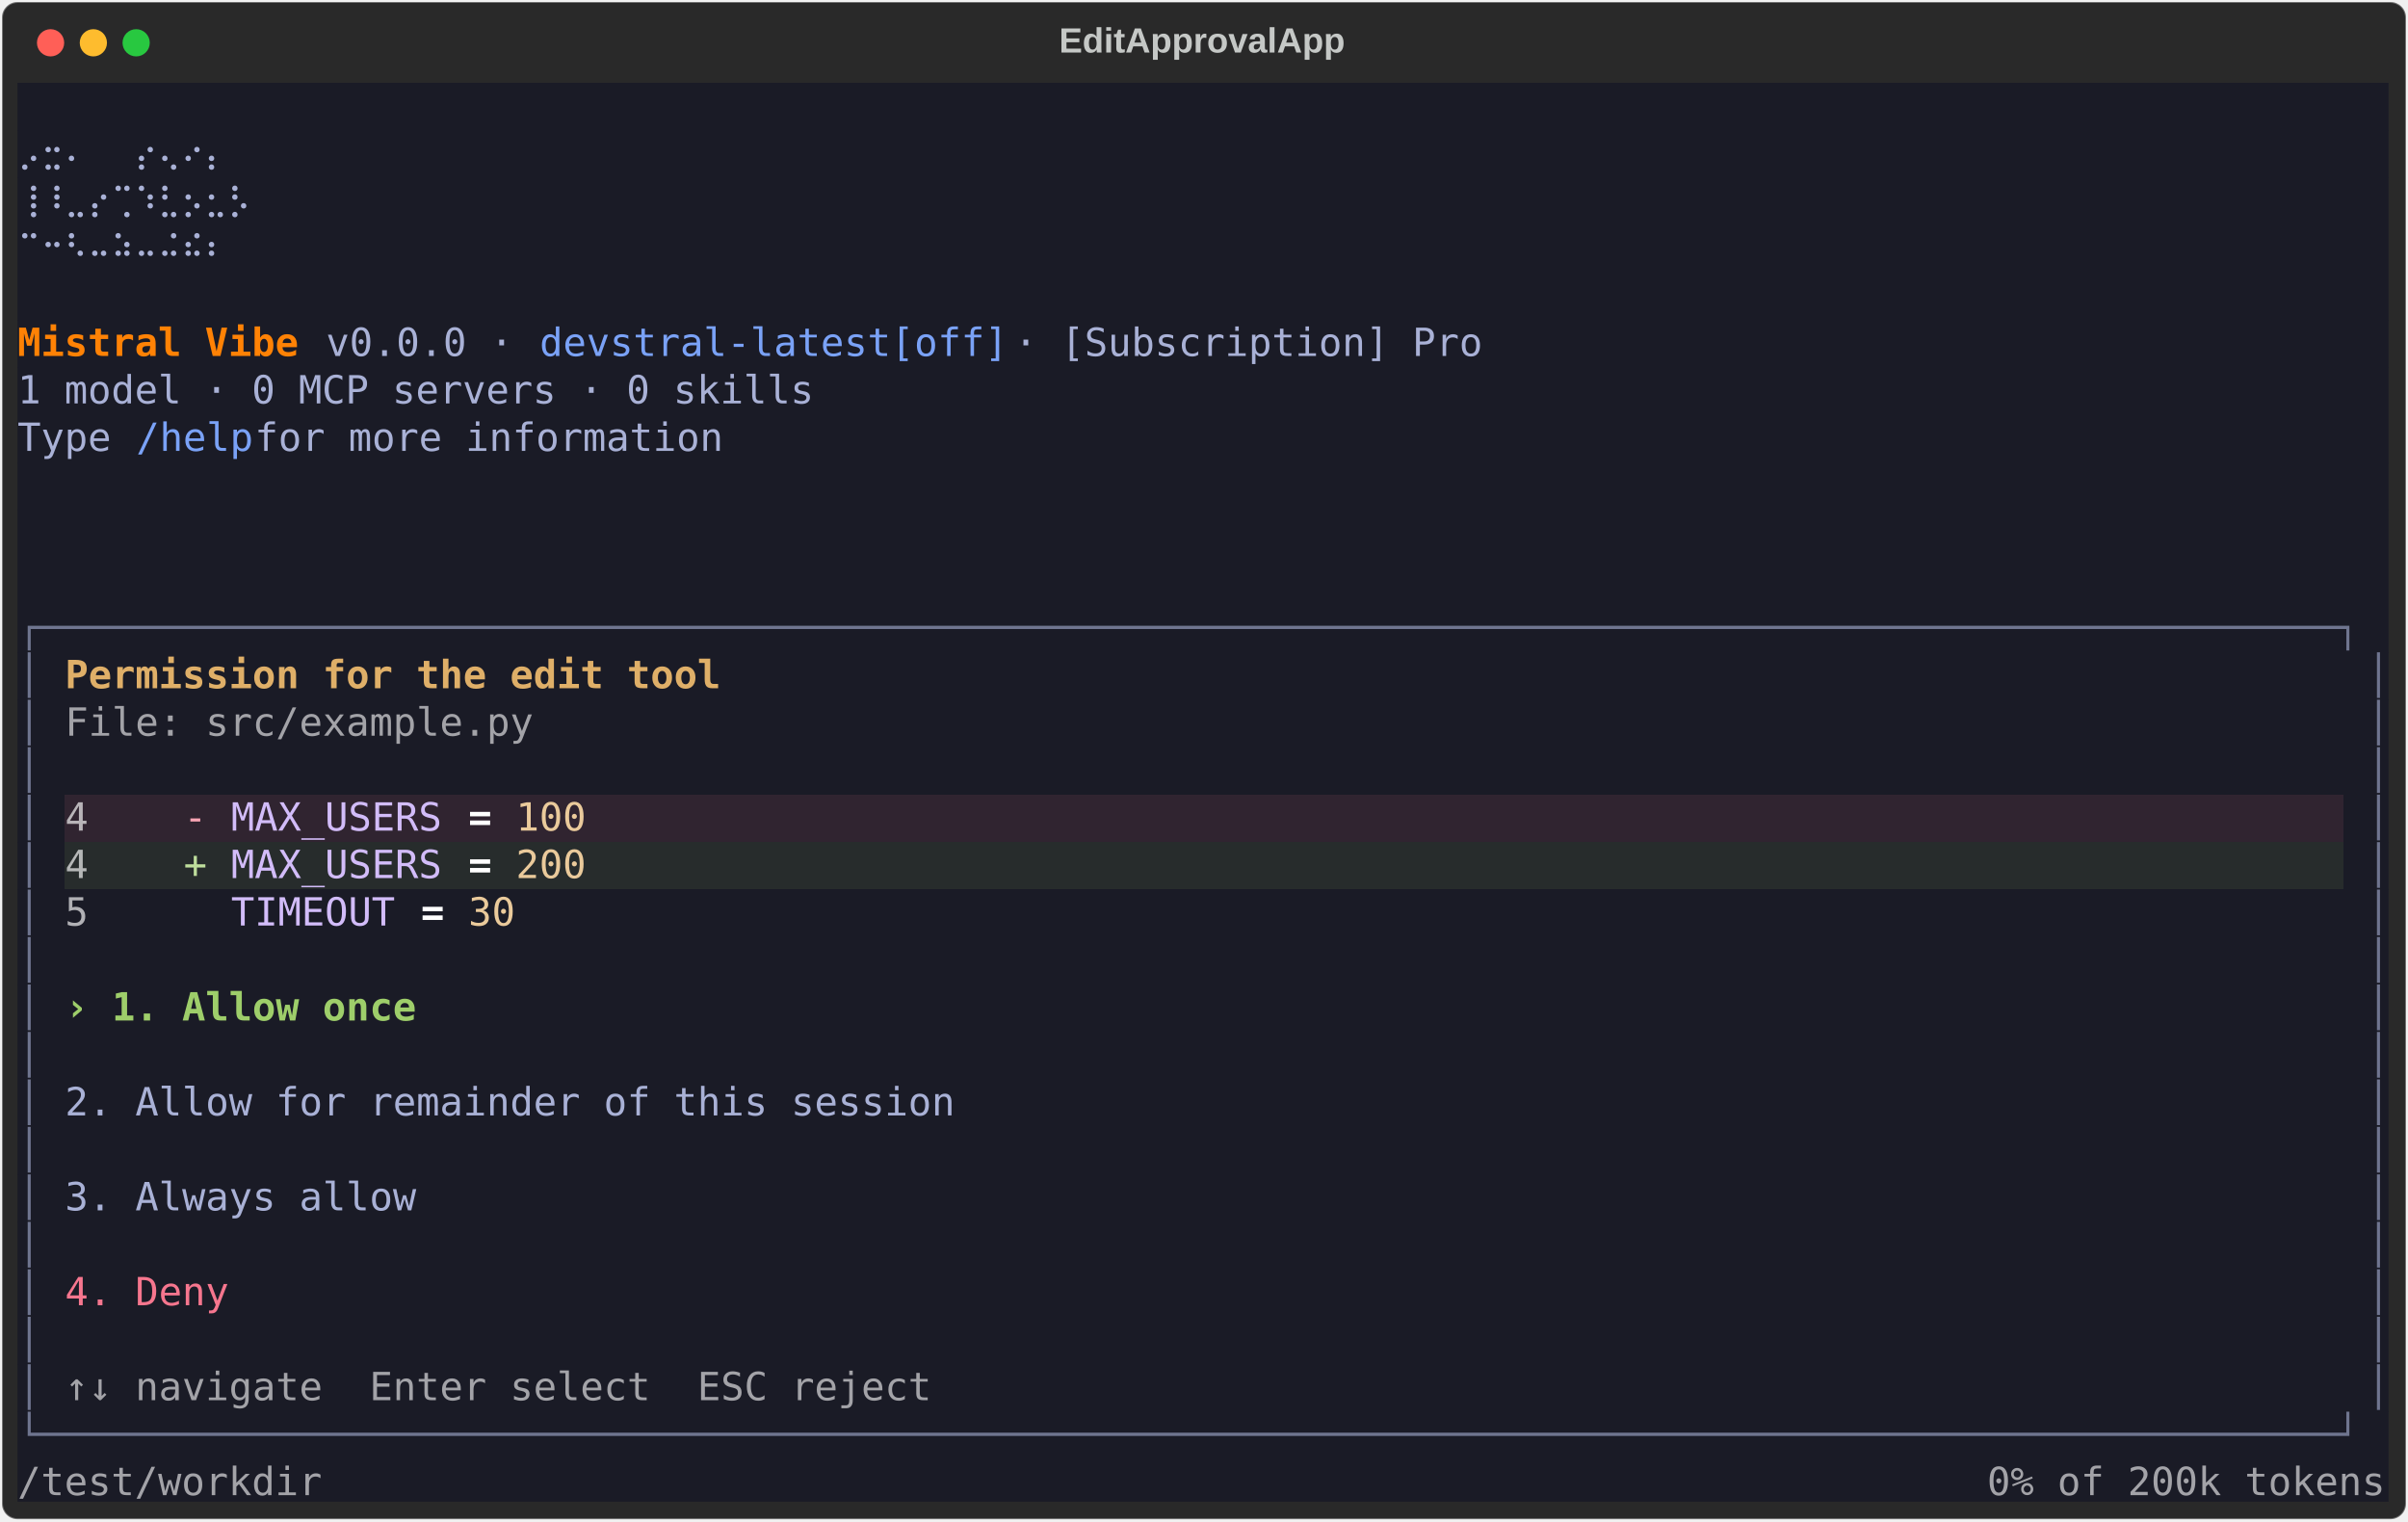
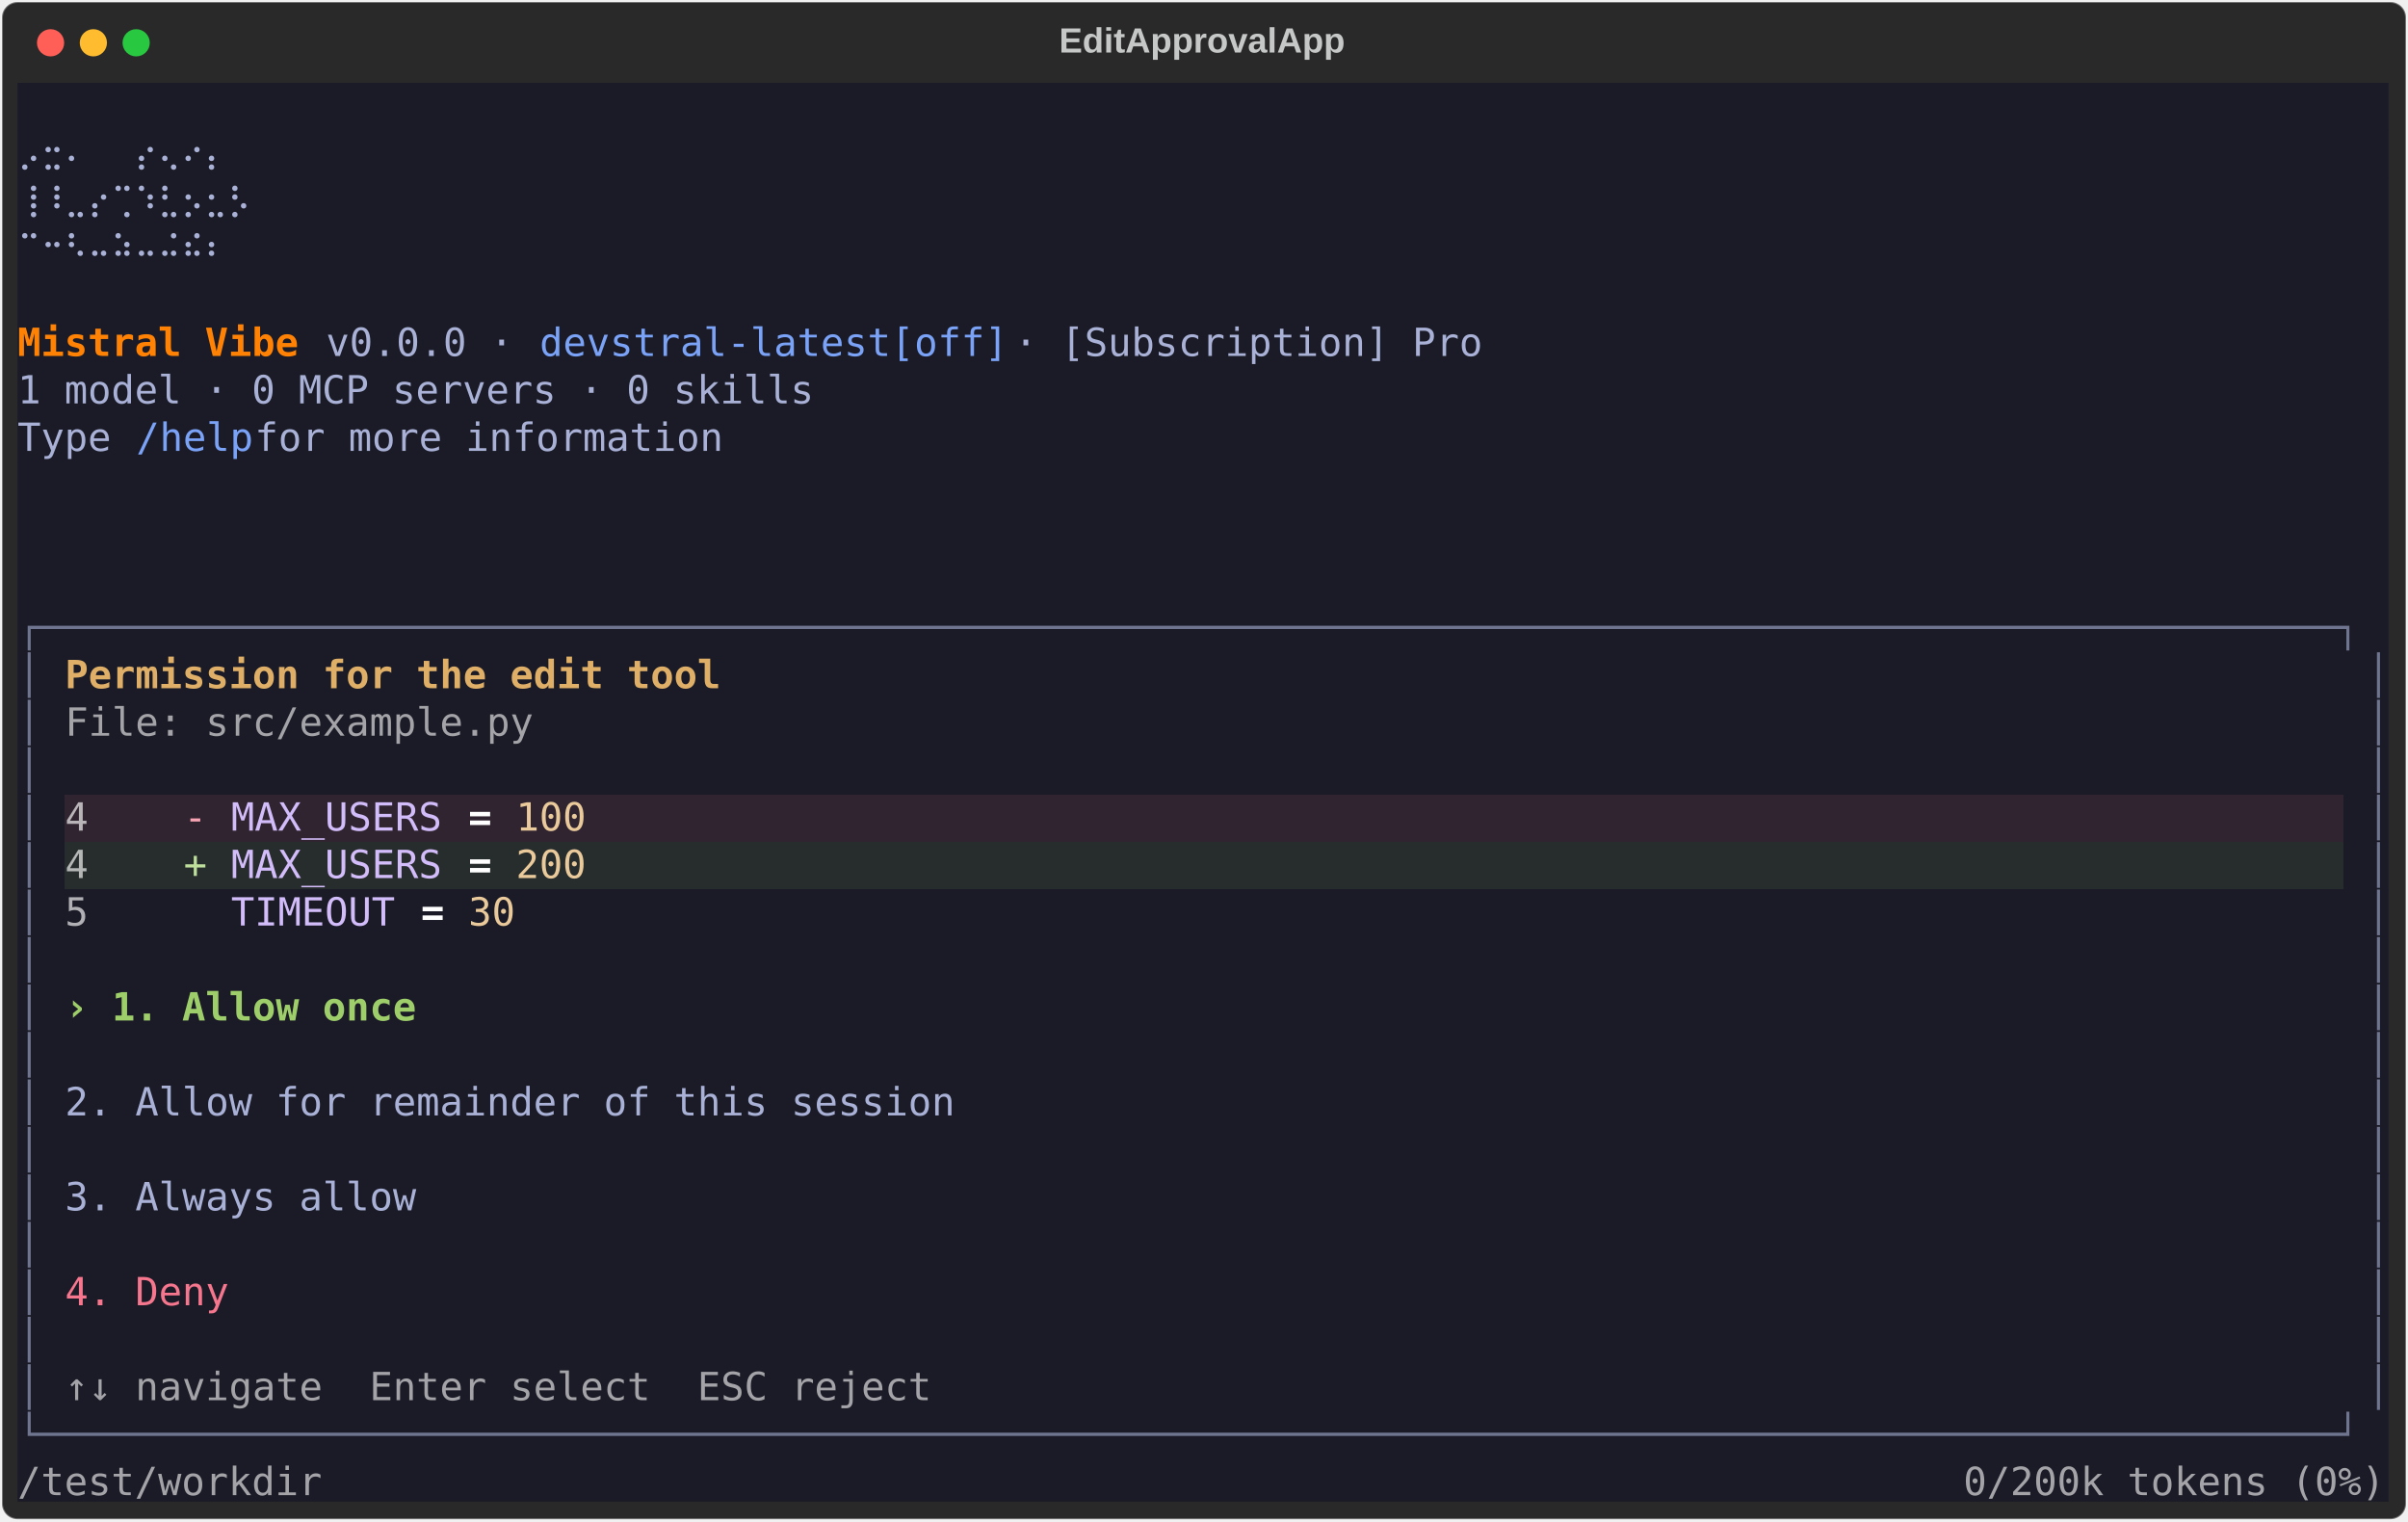
<svg xmlns="http://www.w3.org/2000/svg" class="rich-terminal" viewBox="0 0 1238 782.0">
  <style>

    @font-face {
        font-family: "Fira Code";
        src: local("FiraCode-Regular"),
                url("https://cdnjs.cloudflare.com/ajax/libs/firacode/6.2.0/woff2/FiraCode-Regular.woff2") format("woff2"),
                url("https://cdnjs.cloudflare.com/ajax/libs/firacode/6.2.0/woff/FiraCode-Regular.woff") format("woff");
        font-style: normal;
        font-weight: 400;
    }
    @font-face {
        font-family: "Fira Code";
        src: local("FiraCode-Bold"),
                url("https://cdnjs.cloudflare.com/ajax/libs/firacode/6.2.0/woff2/FiraCode-Bold.woff2") format("woff2"),
                url("https://cdnjs.cloudflare.com/ajax/libs/firacode/6.2.0/woff/FiraCode-Bold.woff") format("woff");
        font-style: bold;
        font-weight: 700;
    }

    .terminal-matrix {
        font-family: Fira Code, monospace;
        font-size: 20px;
        line-height: 24.4px;
        font-variant-east-asian: full-width;
    }

    .terminal-title {
        font-size: 18px;
        font-weight: bold;
        font-family: arial;
    }

    .terminal-r1 { fill: #c5c8c6 }
.terminal-r2 { fill: #a9b1d6 }
.terminal-r3 { fill: #ff8205;font-weight: bold }
.terminal-r4 { fill: #1a1b26 }
.terminal-r5 { fill: #7aa2f7 }
.terminal-r6 { fill: #6f758f }
.terminal-r7 { fill: #dfaf68;font-weight: bold }
.terminal-r8 { fill: #a3a3a8 }
.terminal-r9 { fill: #b8b4b8 }
.terminal-r10 { fill: #f9a4b4 }
.terminal-r11 { fill: #d2bcf9 }
.terminal-r12 { fill: #ffffff }
.terminal-r13 { fill: #ffffff;font-weight: bold }
.terminal-r14 { fill: #eaca9b }
.terminal-r15 { fill: #b5b7b7 }
.terminal-r16 { fill: #bede9c }
.terminal-r17 { fill: #b1b1b5 }
.terminal-r18 { fill: #9ece6a;font-weight: bold }
.terminal-r19 { fill: #f6768e }
    </style>
  <defs>
    <clipPath id="terminal-clip-terminal">
      <rect x="0" y="0" width="1219.0" height="731.0" />
    </clipPath>
    <clipPath id="terminal-line-0">
      <rect x="0" y="1.5" width="1220" height="24.65" />
    </clipPath>
    <clipPath id="terminal-line-1">
      <rect x="0" y="25.9" width="1220" height="24.65" />
    </clipPath>
    <clipPath id="terminal-line-2">
      <rect x="0" y="50.3" width="1220" height="24.65" />
    </clipPath>
    <clipPath id="terminal-line-3">
      <rect x="0" y="74.7" width="1220" height="24.65" />
    </clipPath>
    <clipPath id="terminal-line-4">
      <rect x="0" y="99.1" width="1220" height="24.65" />
    </clipPath>
    <clipPath id="terminal-line-5">
      <rect x="0" y="123.5" width="1220" height="24.65" />
    </clipPath>
    <clipPath id="terminal-line-6">
      <rect x="0" y="147.9" width="1220" height="24.65" />
    </clipPath>
    <clipPath id="terminal-line-7">
      <rect x="0" y="172.3" width="1220" height="24.65" />
    </clipPath>
    <clipPath id="terminal-line-8">
      <rect x="0" y="196.7" width="1220" height="24.65" />
    </clipPath>
    <clipPath id="terminal-line-9">
      <rect x="0" y="221.1" width="1220" height="24.65" />
    </clipPath>
    <clipPath id="terminal-line-10">
      <rect x="0" y="245.5" width="1220" height="24.65" />
    </clipPath>
    <clipPath id="terminal-line-11">
      <rect x="0" y="269.9" width="1220" height="24.65" />
    </clipPath>
    <clipPath id="terminal-line-12">
      <rect x="0" y="294.3" width="1220" height="24.65" />
    </clipPath>
    <clipPath id="terminal-line-13">
      <rect x="0" y="318.7" width="1220" height="24.65" />
    </clipPath>
    <clipPath id="terminal-line-14">
      <rect x="0" y="343.1" width="1220" height="24.65" />
    </clipPath>
    <clipPath id="terminal-line-15">
      <rect x="0" y="367.5" width="1220" height="24.65" />
    </clipPath>
    <clipPath id="terminal-line-16">
      <rect x="0" y="391.9" width="1220" height="24.65" />
    </clipPath>
    <clipPath id="terminal-line-17">
      <rect x="0" y="416.3" width="1220" height="24.65" />
    </clipPath>
    <clipPath id="terminal-line-18">
      <rect x="0" y="440.7" width="1220" height="24.65" />
    </clipPath>
    <clipPath id="terminal-line-19">
      <rect x="0" y="465.1" width="1220" height="24.65" />
    </clipPath>
    <clipPath id="terminal-line-20">
      <rect x="0" y="489.5" width="1220" height="24.65" />
    </clipPath>
    <clipPath id="terminal-line-21">
      <rect x="0" y="513.9" width="1220" height="24.65" />
    </clipPath>
    <clipPath id="terminal-line-22">
      <rect x="0" y="538.3" width="1220" height="24.65" />
    </clipPath>
    <clipPath id="terminal-line-23">
      <rect x="0" y="562.7" width="1220" height="24.65" />
    </clipPath>
    <clipPath id="terminal-line-24">
      <rect x="0" y="587.1" width="1220" height="24.65" />
    </clipPath>
    <clipPath id="terminal-line-25">
      <rect x="0" y="611.5" width="1220" height="24.65" />
    </clipPath>
    <clipPath id="terminal-line-26">
      <rect x="0" y="635.9" width="1220" height="24.65" />
    </clipPath>
    <clipPath id="terminal-line-27">
      <rect x="0" y="660.3" width="1220" height="24.65" />
    </clipPath>
    <clipPath id="terminal-line-28">
      <rect x="0" y="684.7" width="1220" height="24.65" />
    </clipPath>
  </defs>
  <rect fill="#292929" stroke="rgba(255,255,255,0.35)" stroke-width="1" x="1" y="1" width="1236" height="780" rx="8" />
  <text class="terminal-title" fill="#c5c8c6" text-anchor="middle" x="618" y="27">EditApprovalApp</text>
  <g transform="translate(26,22)">
    <circle cx="0" cy="0" r="7" fill="#ff5f57" />
    <circle cx="22" cy="0" r="7" fill="#febc2e" />
    <circle cx="44" cy="0" r="7" fill="#28c840" />
  </g>
  <g transform="translate(9, 41)" clip-path="url(#terminal-clip-terminal)">
    <rect fill="#1a1b26" x="0" y="1.5" width="1220" height="24.65" shape-rendering="crispEdges" />
    <rect fill="#1a1b26" x="0" y="25.9" width="134.2" height="24.65" shape-rendering="crispEdges" />
    <rect fill="#1a1b26" x="134.2" y="25.9" width="646.6" height="24.65" shape-rendering="crispEdges" />
    <rect fill="#1a1b26" x="780.8" y="25.9" width="439.2" height="24.65" shape-rendering="crispEdges" />
    <rect fill="#1a1b26" x="0" y="50.3" width="134.2" height="24.65" shape-rendering="crispEdges" />
    <rect fill="#1a1b26" x="134.2" y="50.3" width="646.6" height="24.65" shape-rendering="crispEdges" />
    <rect fill="#1a1b26" x="780.8" y="50.3" width="439.2" height="24.65" shape-rendering="crispEdges" />
    <rect fill="#1a1b26" x="0" y="74.7" width="134.2" height="24.65" shape-rendering="crispEdges" />
    <rect fill="#1a1b26" x="134.2" y="74.7" width="646.6" height="24.65" shape-rendering="crispEdges" />
    <rect fill="#1a1b26" x="780.8" y="74.7" width="439.2" height="24.65" shape-rendering="crispEdges" />
    <rect fill="#1a1b26" x="0" y="99.1" width="780.8" height="24.65" shape-rendering="crispEdges" />
    <rect fill="#1a1b26" x="780.8" y="99.1" width="439.2" height="24.65" shape-rendering="crispEdges" />
    <rect fill="#1a1b26" x="0" y="123.5" width="146.4" height="24.65" shape-rendering="crispEdges" />
    <rect fill="#1a1b26" x="146.4" y="123.5" width="12.2" height="24.65" shape-rendering="crispEdges" />
    <rect fill="#1a1b26" x="158.6" y="123.5" width="109.8" height="24.65" shape-rendering="crispEdges" />
    <rect fill="#1a1b26" x="268.4" y="123.5" width="244" height="24.65" shape-rendering="crispEdges" />
    <rect fill="#1a1b26" x="512.4" y="123.5" width="256.2" height="24.65" shape-rendering="crispEdges" />
    <rect fill="#1a1b26" x="768.6" y="123.5" width="12.2" height="24.65" shape-rendering="crispEdges" />
    <rect fill="#1a1b26" x="780.8" y="123.5" width="439.2" height="24.65" shape-rendering="crispEdges" />
    <rect fill="#1a1b26" x="0" y="147.9" width="414.8" height="24.65" shape-rendering="crispEdges" />
    <rect fill="#1a1b26" x="414.8" y="147.9" width="366" height="24.65" shape-rendering="crispEdges" />
    <rect fill="#1a1b26" x="780.8" y="147.9" width="439.2" height="24.65" shape-rendering="crispEdges" />
    <rect fill="#1a1b26" x="0" y="172.3" width="61" height="24.65" shape-rendering="crispEdges" />
    <rect fill="#1a1b26" x="61" y="172.3" width="61" height="24.65" shape-rendering="crispEdges" />
    <rect fill="#1a1b26" x="122" y="172.3" width="256.2" height="24.65" shape-rendering="crispEdges" />
    <rect fill="#1a1b26" x="378.2" y="172.3" width="402.6" height="24.65" shape-rendering="crispEdges" />
    <rect fill="#1a1b26" x="780.8" y="172.3" width="439.2" height="24.65" shape-rendering="crispEdges" />
    <rect fill="#1a1b26" x="0" y="196.7" width="1220" height="24.65" shape-rendering="crispEdges" />
    <rect fill="#1a1b26" x="0" y="221.1" width="1220" height="24.65" shape-rendering="crispEdges" />
    <rect fill="#1a1b26" x="0" y="245.5" width="0" height="24.65" shape-rendering="crispEdges" />
    <rect fill="#1a1b26" x="0" y="245.5" width="1220" height="24.65" shape-rendering="crispEdges" />
    <rect fill="#1a1b26" x="0" y="269.9" width="1220" height="24.65" shape-rendering="crispEdges" />
    <rect fill="#1a1b26" x="0" y="294.3" width="12.2" height="24.65" shape-rendering="crispEdges" />
    <rect fill="#1a1b26" x="12.2" y="294.3" width="12.2" height="24.65" shape-rendering="crispEdges" />
    <rect fill="#1a1b26" x="24.4" y="294.3" width="341.6" height="24.65" shape-rendering="crispEdges" />
    <rect fill="#1a1b26" x="366" y="294.3" width="841.8" height="24.65" shape-rendering="crispEdges" />
    <rect fill="#1a1b26" x="1207.8" y="294.3" width="12.2" height="24.65" shape-rendering="crispEdges" />
    <rect fill="#1a1b26" x="0" y="318.7" width="12.2" height="24.65" shape-rendering="crispEdges" />
    <rect fill="#1a1b26" x="12.2" y="318.7" width="12.2" height="24.65" shape-rendering="crispEdges" />
    <rect fill="#1a1b26" x="24.4" y="318.7" width="244" height="24.65" shape-rendering="crispEdges" />
    <rect fill="#1a1b26" x="268.4" y="318.7" width="939.4" height="24.65" shape-rendering="crispEdges" />
    <rect fill="#1a1b26" x="1207.8" y="318.7" width="12.2" height="24.65" shape-rendering="crispEdges" />
    <rect fill="#1a1b26" x="0" y="343.1" width="12.2" height="24.65" shape-rendering="crispEdges" />
    <rect fill="#1a1b26" x="12.2" y="343.1" width="12.2" height="24.65" shape-rendering="crispEdges" />
    <rect fill="#1a1b26" x="24.4" y="343.1" width="0" height="24.65" shape-rendering="crispEdges" />
    <rect fill="#1a1b26" x="24.4" y="343.1" width="1183.4" height="24.65" shape-rendering="crispEdges" />
    <rect fill="#1a1b26" x="1207.8" y="343.1" width="12.2" height="24.65" shape-rendering="crispEdges" />
    <rect fill="#1a1b26" x="0" y="367.5" width="12.2" height="24.65" shape-rendering="crispEdges" />
    <rect fill="#1a1b26" x="12.2" y="367.5" width="12.2" height="24.65" shape-rendering="crispEdges" />
    <rect fill="#302430" x="24.4" y="367.5" width="61" height="24.65" shape-rendering="crispEdges" />
    <rect fill="#302430" x="85.4" y="367.5" width="24.4" height="24.65" shape-rendering="crispEdges" />
    <rect fill="#302430" x="109.8" y="367.5" width="109.8" height="24.65" shape-rendering="crispEdges" />
    <rect fill="#302430" x="219.6" y="367.5" width="12.2" height="24.65" shape-rendering="crispEdges" />
    <rect fill="#302430" x="231.8" y="367.5" width="12.2" height="24.65" shape-rendering="crispEdges" />
    <rect fill="#302430" x="244" y="367.5" width="12.2" height="24.65" shape-rendering="crispEdges" />
    <rect fill="#302430" x="256.2" y="367.5" width="36.6" height="24.65" shape-rendering="crispEdges" />
    <rect fill="#302430" x="292.8" y="367.5" width="902.8" height="24.65" shape-rendering="crispEdges" />
    <rect fill="#1a1b26" x="1195.6" y="367.5" width="12.2" height="24.65" shape-rendering="crispEdges" />
    <rect fill="#1a1b26" x="1207.8" y="367.5" width="12.2" height="24.65" shape-rendering="crispEdges" />
    <rect fill="#1a1b26" x="0" y="391.9" width="12.2" height="24.65" shape-rendering="crispEdges" />
    <rect fill="#1a1b26" x="12.2" y="391.9" width="12.2" height="24.65" shape-rendering="crispEdges" />
    <rect fill="#272c2c" x="24.4" y="391.9" width="61" height="24.65" shape-rendering="crispEdges" />
    <rect fill="#272c2c" x="85.4" y="391.9" width="24.4" height="24.65" shape-rendering="crispEdges" />
    <rect fill="#272c2c" x="109.8" y="391.9" width="109.8" height="24.65" shape-rendering="crispEdges" />
    <rect fill="#272c2c" x="219.6" y="391.9" width="12.2" height="24.65" shape-rendering="crispEdges" />
    <rect fill="#272c2c" x="231.8" y="391.9" width="12.2" height="24.65" shape-rendering="crispEdges" />
    <rect fill="#272c2c" x="244" y="391.9" width="12.2" height="24.65" shape-rendering="crispEdges" />
    <rect fill="#272c2c" x="256.2" y="391.9" width="36.6" height="24.65" shape-rendering="crispEdges" />
    <rect fill="#272c2c" x="292.8" y="391.9" width="902.8" height="24.65" shape-rendering="crispEdges" />
    <rect fill="#1a1b26" x="1195.6" y="391.9" width="12.2" height="24.65" shape-rendering="crispEdges" />
    <rect fill="#1a1b26" x="1207.8" y="391.9" width="12.2" height="24.65" shape-rendering="crispEdges" />
    <rect fill="#1a1b26" x="0" y="416.3" width="12.2" height="24.65" shape-rendering="crispEdges" />
    <rect fill="#1a1b26" x="12.2" y="416.3" width="12.2" height="24.65" shape-rendering="crispEdges" />
    <rect fill="#1a1b26" x="24.4" y="416.3" width="61" height="24.65" shape-rendering="crispEdges" />
    <rect fill="#1a1b26" x="85.4" y="416.3" width="24.4" height="24.65" shape-rendering="crispEdges" />
    <rect fill="#1a1b26" x="109.8" y="416.3" width="85.4" height="24.65" shape-rendering="crispEdges" />
    <rect fill="#1a1b26" x="195.2" y="416.3" width="12.2" height="24.65" shape-rendering="crispEdges" />
    <rect fill="#1a1b26" x="207.4" y="416.3" width="12.2" height="24.65" shape-rendering="crispEdges" />
    <rect fill="#1a1b26" x="219.6" y="416.3" width="12.2" height="24.65" shape-rendering="crispEdges" />
    <rect fill="#1a1b26" x="231.8" y="416.3" width="24.4" height="24.65" shape-rendering="crispEdges" />
    <rect fill="#1a1b26" x="256.2" y="416.3" width="951.6" height="24.65" shape-rendering="crispEdges" />
    <rect fill="#1a1b26" x="1207.8" y="416.3" width="12.2" height="24.65" shape-rendering="crispEdges" />
    <rect fill="#1a1b26" x="0" y="440.7" width="12.2" height="24.65" shape-rendering="crispEdges" />
    <rect fill="#1a1b26" x="12.2" y="440.7" width="12.2" height="24.65" shape-rendering="crispEdges" />
    <rect fill="#1a1b26" x="24.4" y="440.7" width="0" height="24.65" shape-rendering="crispEdges" />
    <rect fill="#1a1b26" x="24.4" y="440.7" width="1183.4" height="24.65" shape-rendering="crispEdges" />
    <rect fill="#1a1b26" x="1207.8" y="440.7" width="12.2" height="24.65" shape-rendering="crispEdges" />
    <rect fill="#1a1b26" x="0" y="465.1" width="12.2" height="24.65" shape-rendering="crispEdges" />
    <rect fill="#1a1b26" x="12.2" y="465.1" width="12.2" height="24.65" shape-rendering="crispEdges" />
    <rect fill="#1a1b26" x="24.4" y="465.1" width="183" height="24.65" shape-rendering="crispEdges" />
    <rect fill="#1a1b26" x="207.4" y="465.1" width="1000.4" height="24.65" shape-rendering="crispEdges" />
    <rect fill="#1a1b26" x="1207.8" y="465.1" width="12.2" height="24.65" shape-rendering="crispEdges" />
    <rect fill="#1a1b26" x="0" y="489.5" width="12.2" height="24.65" shape-rendering="crispEdges" />
    <rect fill="#1a1b26" x="12.2" y="489.5" width="1195.6" height="24.65" shape-rendering="crispEdges" />
    <rect fill="#1a1b26" x="1207.8" y="489.5" width="12.2" height="24.65" shape-rendering="crispEdges" />
    <rect fill="#1a1b26" x="0" y="513.9" width="12.2" height="24.65" shape-rendering="crispEdges" />
    <rect fill="#1a1b26" x="12.2" y="513.9" width="12.2" height="24.65" shape-rendering="crispEdges" />
    <rect fill="#1a1b26" x="24.4" y="513.9" width="488" height="24.65" shape-rendering="crispEdges" />
    <rect fill="#1a1b26" x="512.4" y="513.9" width="695.4" height="24.65" shape-rendering="crispEdges" />
    <rect fill="#1a1b26" x="1207.8" y="513.9" width="12.2" height="24.65" shape-rendering="crispEdges" />
    <rect fill="#1a1b26" x="0" y="538.3" width="12.2" height="24.65" shape-rendering="crispEdges" />
    <rect fill="#1a1b26" x="12.2" y="538.3" width="1195.6" height="24.65" shape-rendering="crispEdges" />
    <rect fill="#1a1b26" x="1207.8" y="538.3" width="12.2" height="24.65" shape-rendering="crispEdges" />
    <rect fill="#1a1b26" x="0" y="562.7" width="12.2" height="24.65" shape-rendering="crispEdges" />
    <rect fill="#1a1b26" x="12.2" y="562.7" width="12.2" height="24.65" shape-rendering="crispEdges" />
    <rect fill="#1a1b26" x="24.4" y="562.7" width="207.4" height="24.65" shape-rendering="crispEdges" />
    <rect fill="#1a1b26" x="231.8" y="562.7" width="976" height="24.65" shape-rendering="crispEdges" />
    <rect fill="#1a1b26" x="1207.8" y="562.7" width="12.2" height="24.65" shape-rendering="crispEdges" />
    <rect fill="#1a1b26" x="0" y="587.1" width="12.2" height="24.65" shape-rendering="crispEdges" />
    <rect fill="#1a1b26" x="12.2" y="587.1" width="1195.6" height="24.65" shape-rendering="crispEdges" />
    <rect fill="#1a1b26" x="1207.8" y="587.1" width="12.2" height="24.65" shape-rendering="crispEdges" />
    <rect fill="#1a1b26" x="0" y="611.5" width="12.2" height="24.65" shape-rendering="crispEdges" />
    <rect fill="#1a1b26" x="12.2" y="611.5" width="12.2" height="24.65" shape-rendering="crispEdges" />
    <rect fill="#1a1b26" x="24.4" y="611.5" width="109.8" height="24.65" shape-rendering="crispEdges" />
    <rect fill="#1a1b26" x="134.2" y="611.5" width="1073.6" height="24.65" shape-rendering="crispEdges" />
    <rect fill="#1a1b26" x="1207.8" y="611.5" width="12.2" height="24.65" shape-rendering="crispEdges" />
    <rect fill="#1a1b26" x="0" y="635.9" width="12.2" height="24.65" shape-rendering="crispEdges" />
    <rect fill="#1a1b26" x="12.2" y="635.9" width="1195.6" height="24.65" shape-rendering="crispEdges" />
    <rect fill="#1a1b26" x="1207.8" y="635.9" width="12.2" height="24.65" shape-rendering="crispEdges" />
    <rect fill="#1a1b26" x="0" y="660.3" width="12.2" height="24.65" shape-rendering="crispEdges" />
    <rect fill="#1a1b26" x="12.2" y="660.3" width="12.2" height="24.65" shape-rendering="crispEdges" />
    <rect fill="#1a1b26" x="24.4" y="660.3" width="451.4" height="24.65" shape-rendering="crispEdges" />
    <rect fill="#1a1b26" x="475.8" y="660.3" width="732" height="24.65" shape-rendering="crispEdges" />
    <rect fill="#1a1b26" x="1207.8" y="660.3" width="12.2" height="24.65" shape-rendering="crispEdges" />
    <rect fill="#1a1b26" x="0" y="684.7" width="1220" height="24.65" shape-rendering="crispEdges" />
    <rect fill="#1a1b26" x="0" y="709.1" width="158.6" height="24.65" shape-rendering="crispEdges" />
    <rect fill="#1a1b26" x="158.6" y="709.1" width="0" height="24.65" shape-rendering="crispEdges" />
-     <rect fill="#1a1b26" x="158.6" y="709.1" width="854" height="24.65" shape-rendering="crispEdges" />
-     <rect fill="#1a1b26" x="1012.6" y="709.1" width="207.4" height="24.65" shape-rendering="crispEdges" />
+     <rect fill="#1a1b26" x="158.6" y="709.1" width="841.8" height="24.65" shape-rendering="crispEdges" />
+     <rect fill="#1a1b26" x="1000.4" y="709.1" width="219.6" height="24.65" shape-rendering="crispEdges" />
    <g class="terminal-matrix">
      <text class="terminal-r1" x="1220" y="20" textLength="12.2" clip-path="url(#terminal-line-0)">
</text>
      <text class="terminal-r2" x="0" y="44.4" textLength="134.2" clip-path="url(#terminal-line-1)">  ⡠⣒⠄  ⡔⢄⠔⡄</text>
      <text class="terminal-r1" x="1220" y="44.4" textLength="12.2" clip-path="url(#terminal-line-1)">
</text>
      <text class="terminal-r2" x="0" y="68.8" textLength="134.2" clip-path="url(#terminal-line-2)"> ⢸⠸⣀⡔⢉⠱⣃⡢⣂⡣</text>
      <text class="terminal-r1" x="1220" y="68.8" textLength="12.2" clip-path="url(#terminal-line-2)">
</text>
      <text class="terminal-r2" x="0" y="93.2" textLength="134.2" clip-path="url(#terminal-line-3)">  ⠉⠒⠣⠤⠵⠤⠬⠮⠆</text>
      <text class="terminal-r1" x="1220" y="93.2" textLength="12.2" clip-path="url(#terminal-line-3)">
</text>
      <text class="terminal-r1" x="1220" y="117.6" textLength="12.2" clip-path="url(#terminal-line-4)">
</text>
      <text class="terminal-r3" x="0" y="142" textLength="146.4" clip-path="url(#terminal-line-5)">Mistral Vibe</text>
      <text class="terminal-r2" x="158.6" y="142" textLength="109.8" clip-path="url(#terminal-line-5)">v0.0.0 · </text>
      <text class="terminal-r5" x="268.4" y="142" textLength="244" clip-path="url(#terminal-line-5)">devstral-latest[off]</text>
      <text class="terminal-r2" x="512.4" y="142" textLength="256.2" clip-path="url(#terminal-line-5)"> · [Subscription] Pro</text>
      <text class="terminal-r1" x="1220" y="142" textLength="12.2" clip-path="url(#terminal-line-5)">
</text>
      <text class="terminal-r2" x="0" y="166.4" textLength="414.8" clip-path="url(#terminal-line-6)">1 model · 0 MCP servers · 0 skills</text>
      <text class="terminal-r1" x="1220" y="166.4" textLength="12.2" clip-path="url(#terminal-line-6)">
</text>
      <text class="terminal-r2" x="0" y="190.8" textLength="61" clip-path="url(#terminal-line-7)">Type </text>
      <text class="terminal-r5" x="61" y="190.8" textLength="61" clip-path="url(#terminal-line-7)">/help</text>
      <text class="terminal-r2" x="122" y="190.8" textLength="256.2" clip-path="url(#terminal-line-7)"> for more information</text>
      <text class="terminal-r1" x="1220" y="190.8" textLength="12.2" clip-path="url(#terminal-line-7)">
</text>
      <text class="terminal-r1" x="1220" y="215.2" textLength="12.2" clip-path="url(#terminal-line-8)">
</text>
      <text class="terminal-r1" x="1220" y="239.6" textLength="12.2" clip-path="url(#terminal-line-9)">
</text>
      <text class="terminal-r1" x="1220" y="264" textLength="12.2" clip-path="url(#terminal-line-10)">
</text>
      <text class="terminal-r6" x="0" y="288.4" textLength="1220" clip-path="url(#terminal-line-11)">┌──────────────────────────────────────────────────────────────────────────────────────────────────┐</text>
      <text class="terminal-r1" x="1220" y="288.4" textLength="12.2" clip-path="url(#terminal-line-11)">
</text>
      <text class="terminal-r6" x="0" y="312.8" textLength="12.2" clip-path="url(#terminal-line-12)">│</text>
      <text class="terminal-r7" x="24.4" y="312.8" textLength="341.6" clip-path="url(#terminal-line-12)">Permission for the edit tool</text>
      <text class="terminal-r6" x="1207.8" y="312.8" textLength="12.2" clip-path="url(#terminal-line-12)">│</text>
      <text class="terminal-r1" x="1220" y="312.8" textLength="12.2" clip-path="url(#terminal-line-12)">
</text>
      <text class="terminal-r6" x="0" y="337.2" textLength="12.2" clip-path="url(#terminal-line-13)">│</text>
      <text class="terminal-r8" x="24.4" y="337.2" textLength="244" clip-path="url(#terminal-line-13)">File: src/example.py</text>
      <text class="terminal-r6" x="1207.8" y="337.2" textLength="12.2" clip-path="url(#terminal-line-13)">│</text>
      <text class="terminal-r1" x="1220" y="337.2" textLength="12.2" clip-path="url(#terminal-line-13)">
</text>
      <text class="terminal-r6" x="0" y="361.6" textLength="12.2" clip-path="url(#terminal-line-14)">│</text>
      <text class="terminal-r6" x="1207.8" y="361.6" textLength="12.2" clip-path="url(#terminal-line-14)">│</text>
      <text class="terminal-r1" x="1220" y="361.6" textLength="12.2" clip-path="url(#terminal-line-14)">
</text>
      <text class="terminal-r6" x="0" y="386" textLength="12.2" clip-path="url(#terminal-line-15)">│</text>
      <text class="terminal-r9" x="24.4" y="386" textLength="61" clip-path="url(#terminal-line-15)">   4 </text>
      <text class="terminal-r10" x="85.4" y="386" textLength="24.4" clip-path="url(#terminal-line-15)">- </text>
      <text class="terminal-r11" x="109.8" y="386" textLength="109.8" clip-path="url(#terminal-line-15)">MAX_USERS</text>
      <text class="terminal-r13" x="231.8" y="386" textLength="12.2" clip-path="url(#terminal-line-15)">=</text>
      <text class="terminal-r14" x="256.2" y="386" textLength="36.6" clip-path="url(#terminal-line-15)">100</text>
      <text class="terminal-r6" x="1207.8" y="386" textLength="12.2" clip-path="url(#terminal-line-15)">│</text>
      <text class="terminal-r1" x="1220" y="386" textLength="12.2" clip-path="url(#terminal-line-15)">
</text>
      <text class="terminal-r6" x="0" y="410.4" textLength="12.2" clip-path="url(#terminal-line-16)">│</text>
      <text class="terminal-r15" x="24.4" y="410.4" textLength="61" clip-path="url(#terminal-line-16)">   4 </text>
      <text class="terminal-r16" x="85.4" y="410.4" textLength="24.4" clip-path="url(#terminal-line-16)">+ </text>
      <text class="terminal-r11" x="109.8" y="410.4" textLength="109.8" clip-path="url(#terminal-line-16)">MAX_USERS</text>
      <text class="terminal-r13" x="231.8" y="410.4" textLength="12.2" clip-path="url(#terminal-line-16)">=</text>
      <text class="terminal-r14" x="256.2" y="410.4" textLength="36.6" clip-path="url(#terminal-line-16)">200</text>
      <text class="terminal-r6" x="1207.8" y="410.4" textLength="12.2" clip-path="url(#terminal-line-16)">│</text>
      <text class="terminal-r1" x="1220" y="410.4" textLength="12.2" clip-path="url(#terminal-line-16)">
</text>
      <text class="terminal-r6" x="0" y="434.8" textLength="12.2" clip-path="url(#terminal-line-17)">│</text>
      <text class="terminal-r17" x="24.4" y="434.8" textLength="61" clip-path="url(#terminal-line-17)">   5 </text>
      <text class="terminal-r11" x="109.8" y="434.8" textLength="85.4" clip-path="url(#terminal-line-17)">TIMEOUT</text>
      <text class="terminal-r13" x="207.4" y="434.8" textLength="12.2" clip-path="url(#terminal-line-17)">=</text>
      <text class="terminal-r14" x="231.8" y="434.8" textLength="24.4" clip-path="url(#terminal-line-17)">30</text>
      <text class="terminal-r6" x="1207.8" y="434.8" textLength="12.2" clip-path="url(#terminal-line-17)">│</text>
      <text class="terminal-r1" x="1220" y="434.8" textLength="12.2" clip-path="url(#terminal-line-17)">
</text>
      <text class="terminal-r6" x="0" y="459.2" textLength="12.2" clip-path="url(#terminal-line-18)">│</text>
      <text class="terminal-r6" x="1207.8" y="459.2" textLength="12.2" clip-path="url(#terminal-line-18)">│</text>
      <text class="terminal-r1" x="1220" y="459.2" textLength="12.2" clip-path="url(#terminal-line-18)">
</text>
      <text class="terminal-r6" x="0" y="483.6" textLength="12.2" clip-path="url(#terminal-line-19)">│</text>
      <text class="terminal-r18" x="24.4" y="483.6" textLength="183" clip-path="url(#terminal-line-19)">› 1. Allow once</text>
      <text class="terminal-r6" x="1207.8" y="483.6" textLength="12.2" clip-path="url(#terminal-line-19)">│</text>
      <text class="terminal-r1" x="1220" y="483.6" textLength="12.2" clip-path="url(#terminal-line-19)">
</text>
      <text class="terminal-r6" x="0" y="508" textLength="12.2" clip-path="url(#terminal-line-20)">│</text>
      <text class="terminal-r6" x="1207.8" y="508" textLength="12.2" clip-path="url(#terminal-line-20)">│</text>
      <text class="terminal-r1" x="1220" y="508" textLength="12.2" clip-path="url(#terminal-line-20)">
</text>
      <text class="terminal-r6" x="0" y="532.4" textLength="12.2" clip-path="url(#terminal-line-21)">│</text>
      <text class="terminal-r2" x="24.4" y="532.4" textLength="488" clip-path="url(#terminal-line-21)">  2. Allow for remainder of this session</text>
      <text class="terminal-r6" x="1207.8" y="532.4" textLength="12.2" clip-path="url(#terminal-line-21)">│</text>
      <text class="terminal-r1" x="1220" y="532.4" textLength="12.2" clip-path="url(#terminal-line-21)">
</text>
      <text class="terminal-r6" x="0" y="556.8" textLength="12.2" clip-path="url(#terminal-line-22)">│</text>
      <text class="terminal-r6" x="1207.8" y="556.8" textLength="12.2" clip-path="url(#terminal-line-22)">│</text>
      <text class="terminal-r1" x="1220" y="556.8" textLength="12.2" clip-path="url(#terminal-line-22)">
</text>
      <text class="terminal-r6" x="0" y="581.2" textLength="12.2" clip-path="url(#terminal-line-23)">│</text>
      <text class="terminal-r2" x="24.4" y="581.2" textLength="207.4" clip-path="url(#terminal-line-23)">  3. Always allow</text>
      <text class="terminal-r6" x="1207.8" y="581.2" textLength="12.2" clip-path="url(#terminal-line-23)">│</text>
      <text class="terminal-r1" x="1220" y="581.2" textLength="12.2" clip-path="url(#terminal-line-23)">
</text>
      <text class="terminal-r6" x="0" y="605.6" textLength="12.2" clip-path="url(#terminal-line-24)">│</text>
      <text class="terminal-r6" x="1207.8" y="605.6" textLength="12.2" clip-path="url(#terminal-line-24)">│</text>
      <text class="terminal-r1" x="1220" y="605.6" textLength="12.2" clip-path="url(#terminal-line-24)">
</text>
      <text class="terminal-r6" x="0" y="630" textLength="12.2" clip-path="url(#terminal-line-25)">│</text>
      <text class="terminal-r19" x="24.4" y="630" textLength="109.8" clip-path="url(#terminal-line-25)">  4. Deny</text>
      <text class="terminal-r6" x="1207.8" y="630" textLength="12.2" clip-path="url(#terminal-line-25)">│</text>
      <text class="terminal-r1" x="1220" y="630" textLength="12.2" clip-path="url(#terminal-line-25)">
</text>
      <text class="terminal-r6" x="0" y="654.4" textLength="12.2" clip-path="url(#terminal-line-26)">│</text>
      <text class="terminal-r6" x="1207.8" y="654.4" textLength="12.2" clip-path="url(#terminal-line-26)">│</text>
      <text class="terminal-r1" x="1220" y="654.4" textLength="12.2" clip-path="url(#terminal-line-26)">
</text>
      <text class="terminal-r6" x="0" y="678.8" textLength="12.2" clip-path="url(#terminal-line-27)">│</text>
      <text class="terminal-r8" x="24.4" y="678.8" textLength="451.4" clip-path="url(#terminal-line-27)">↑↓ navigate  Enter select  ESC reject</text>
      <text class="terminal-r6" x="1207.8" y="678.8" textLength="12.2" clip-path="url(#terminal-line-27)">│</text>
      <text class="terminal-r1" x="1220" y="678.8" textLength="12.2" clip-path="url(#terminal-line-27)">
</text>
      <text class="terminal-r6" x="0" y="703.2" textLength="1220" clip-path="url(#terminal-line-28)">└──────────────────────────────────────────────────────────────────────────────────────────────────┘</text>
      <text class="terminal-r1" x="1220" y="703.2" textLength="12.2" clip-path="url(#terminal-line-28)">
</text>
      <text class="terminal-r8" x="0" y="727.6" textLength="158.6" clip-path="url(#terminal-line-29)">/test/workdir</text>
-       <text class="terminal-r8" x="1012.6" y="727.6" textLength="207.4" clip-path="url(#terminal-line-29)">0% of 200k tokens</text>
+       <text class="terminal-r8" x="1000.4" y="727.6" textLength="219.6" clip-path="url(#terminal-line-29)">0/200k tokens (0%)</text>
    </g>
  </g>
</svg>
